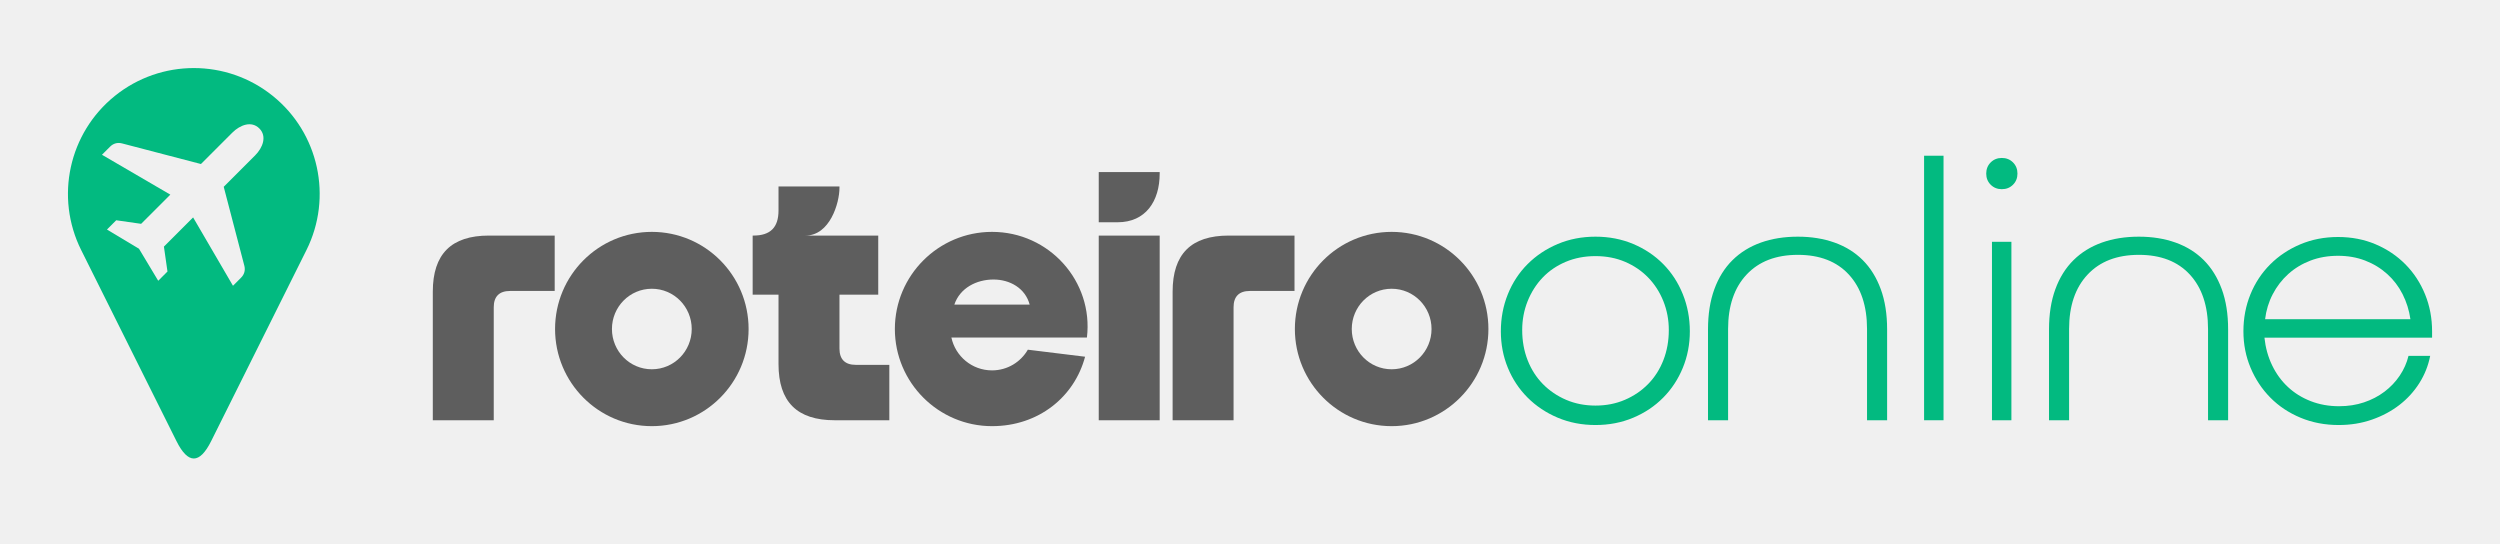
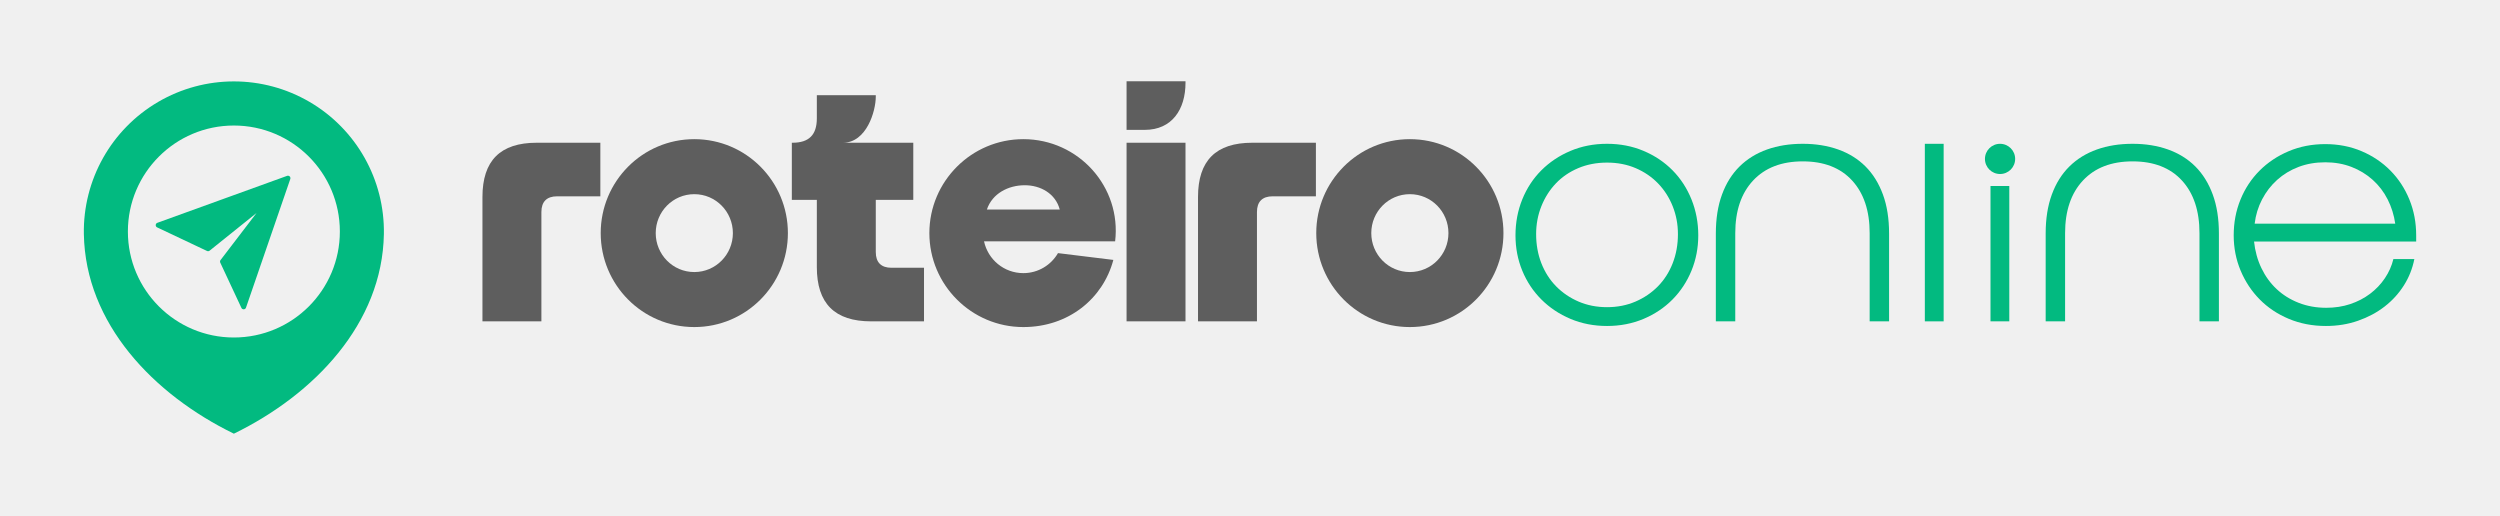
- <svg xmlns="http://www.w3.org/2000/svg" viewBox="0 0 1048.4 228.0" width="1048" height="228">
-   <g transform="translate(81.28 81.28) scale(1.0556)">
-     <defs>
-       <mask id="mverde-cinzah" maskUnits="userSpaceOnUse" x="-60" y="-60" width="120" height="200">
-         <rect x="-60" y="-60" width="120" height="200" fill="#fff" />
-         <g fill="#000">
-           <g transform="translate(0 0) rotate(45) translate(-40.00 -40.00) scale(0.8)">
-             <path d="M50 4 C55.5 4 58 9.5 58 15 L58 37 L93 57.5 C95 58.7 96 60.6 96 62.8 L96 68.5 L58 58.5 L58 79 L68 86.5 L68 93 L50 88.5 L32 93 L32 86.5 L42 79 L42 58.5 L4 68.5 L4 62.8 C4 60.6 5 58.7 7 57.5 L42 37 L42 15 C42 9.5 44.5 4 50 4 Z" />
-           </g>
-         </g>
-       </mask>
-     </defs>
-     <path d="M-44.74 22.32 A50.0 50.0 0 1 1 44.74 22.32 L6.88 98.22 Q0 112.00 -6.88 98.22 Z" fill="#02BA80" mask="url(#mverde-cinzah)" />
+ <svg xmlns="http://www.w3.org/2000/svg" viewBox="0 0 1081.9 223.4" width="1082" height="223">
+   <g transform="translate(100.38 31.15) scale(0.1492)">
+     <g transform="translate(-540.5)">
+       <path fill-rule="evenodd" fill="#02BA80" d="M976.43 471.61 C971.89 731.57 774.18 937.53 540.50 1051.50 C306.82 937.53 109.11 731.57 104.57 471.61 A436.0 436.0 0 1 1 976.43 471.61Z M232.5 464.0 a308.0 308.0 0 1 0 616.0 0 a308.0 308.0 0 1 0 -616.0 0Z" />
+       <polygon points="697.64,309.03 320.58,445.49 465.53,514.01 648.25,367.28 507.49,551.36 568.93,682.86" fill="#02BA80" stroke="#02BA80" stroke-width="14.44" stroke-linejoin="round" />
+     </g>
  </g>
-   <g transform="translate(-51.06 -247.02)">
+   <g transform="translate(-24.40 -283.88)">
    <g fill="#5E5E5E">
      <path d="M 258.117 423.211 L 232.559 423.211 L 232.559 369.309 C 232.559 353.508 240.305 345.766 256.105 345.766 L 283.676 345.766 L 283.676 368.996 L 264.934 368.996 C 260.441 368.996 258.117 371.32 258.117 375.812 Z M 258.117 423.211 " />
      <path d="M 324.41 401.836 C 333.707 401.836 341.141 394.246 341.141 384.949 C 341.141 375.656 333.707 368.066 324.41 368.066 C 315.117 368.066 307.684 375.656 307.684 384.949 C 307.684 394.246 315.117 401.836 324.41 401.836 M 324.41 344.215 C 346.871 344.215 364.992 362.492 364.992 384.949 C 364.992 407.41 346.871 425.688 324.41 425.688 C 301.953 425.688 283.832 407.41 283.832 384.949 C 283.832 362.492 301.953 344.215 324.41 344.215 " />
      <path d="M 377.539 325.164 L 403.098 325.164 L 403.098 325.781 C 403.098 332.133 399.07 345.766 388.848 345.766 L 419.359 345.766 L 419.359 370.547 L 403.098 370.547 L 403.098 393.16 C 403.098 397.652 405.422 399.977 409.91 399.977 L 424.008 399.977 L 424.008 423.211 L 401.082 423.211 C 385.285 423.211 377.539 415.465 377.539 399.668 L 377.539 370.547 L 366.695 370.547 L 366.695 345.766 L 367.008 345.766 C 374.133 345.766 377.539 342.355 377.539 335.23 Z M 377.539 325.164 " />
      <path d="M 482.867 374.727 C 481.008 367.758 474.504 364.195 467.688 364.195 C 460.562 364.195 453.594 367.758 451.27 374.727 Z M 467.066 402.301 C 473.574 402.301 479.148 398.738 482.094 393.625 L 506.102 396.57 C 501.609 413.453 486.582 425.688 467.066 425.688 C 444.609 425.688 426.332 407.41 426.332 384.953 C 426.332 362.492 444.609 344.215 467.066 344.215 C 491.074 344.215 509.664 364.969 506.875 388.516 L 450.031 388.516 C 451.734 396.414 458.703 402.301 467.066 402.301 " />
      <path d="M 511.828 345.766 L 537.387 345.766 L 537.387 423.211 L 511.828 423.211 Z M 519.73 340.188 L 511.828 340.188 L 511.828 319.121 L 537.387 319.121 L 537.387 319.742 C 537.387 331.359 531.5 340.188 519.73 340.188 " />
      <path d="M 568.367 423.211 L 542.809 423.211 L 542.809 369.309 C 542.809 353.508 550.555 345.766 566.352 345.766 L 593.926 345.766 L 593.926 368.996 L 575.18 368.996 C 570.691 368.996 568.367 371.32 568.367 375.812 Z M 568.367 423.211 " />
      <path d="M 634.66 401.836 C 643.953 401.836 651.391 394.246 651.391 384.949 C 651.391 375.656 643.953 368.066 634.66 368.066 C 625.367 368.066 617.934 375.656 617.934 384.949 C 617.934 394.246 625.367 401.836 634.66 401.836 M 634.66 344.215 C 657.121 344.215 675.242 362.492 675.242 384.949 C 675.242 407.41 657.121 425.688 634.66 425.688 C 612.203 425.688 594.078 407.41 594.078 384.949 C 594.078 362.492 612.203 344.215 634.66 344.215 " />
    </g>
    <g fill="#02BA80">
      <path d="M 720.148 354.379 C 715.605 354.379 711.438 355.184 707.652 356.785 C 703.867 358.391 700.637 360.594 697.965 363.402 C 695.289 366.207 693.195 369.508 691.68 373.293 C 690.168 377.082 689.41 381.109 689.41 385.387 C 689.41 389.93 690.168 394.141 691.68 398.016 C 693.195 401.891 695.336 405.234 698.098 408.043 C 700.855 410.848 704.113 413.051 707.852 414.656 C 711.594 416.258 715.695 417.062 720.148 417.062 C 724.602 417.062 728.703 416.258 732.445 414.656 C 736.188 413.051 739.438 410.848 742.203 408.043 C 744.961 405.234 747.102 401.891 748.617 398.016 C 750.129 394.141 750.891 389.93 750.891 385.387 C 750.891 381.109 750.129 377.082 748.617 373.293 C 747.102 369.508 744.984 366.207 742.27 363.402 C 739.551 360.594 736.32 358.391 732.578 356.785 C 728.836 355.184 724.695 354.379 720.148 354.379 M 720.148 425.215 C 714.445 425.215 709.168 424.188 704.312 422.141 C 699.453 420.09 695.246 417.285 691.68 413.719 C 688.117 410.16 685.355 405.992 683.395 401.223 C 681.434 396.461 680.457 391.355 680.457 385.922 C 680.457 380.398 681.434 375.211 683.395 370.352 C 685.355 365.496 688.117 361.285 691.68 357.723 C 695.246 354.16 699.453 351.352 704.312 349.301 C 709.168 347.254 714.445 346.227 720.148 346.227 C 725.852 346.227 731.129 347.254 735.988 349.301 C 740.844 351.352 745.031 354.16 748.551 357.723 C 752.07 361.285 754.809 365.496 756.77 370.352 C 758.727 375.211 759.711 380.398 759.711 385.922 C 759.711 391.355 758.727 396.461 756.77 401.223 C 754.809 405.992 752.07 410.16 748.551 413.719 C 745.031 417.285 740.844 420.09 735.988 422.141 C 731.129 424.188 725.852 425.215 720.148 425.215 " />
      <path d="M 775.75 423.211 L 767.328 423.211 L 767.328 385.117 C 767.328 378.703 768.219 373.07 770.004 368.215 C 771.781 363.359 774.324 359.305 777.621 356.051 C 780.914 352.801 784.883 350.352 789.516 348.699 C 794.145 347.051 799.316 346.227 805.02 346.227 C 810.633 346.227 815.754 347.051 820.391 348.699 C 825.02 350.352 828.965 352.801 832.219 356.051 C 835.469 359.305 837.984 363.359 839.77 368.215 C 841.551 373.07 842.441 378.703 842.441 385.117 L 842.441 423.211 L 834.02 423.211 L 834.02 384.988 C 834.02 375.277 831.48 367.656 826.402 362.133 C 821.324 356.609 814.195 353.848 805.02 353.848 C 795.84 353.848 788.668 356.609 783.5 362.133 C 778.332 367.656 775.75 375.277 775.75 384.988 Z M 775.75 423.211 " />
-       <path d="M 866.098 423.211 L 857.945 423.211 L 857.945 312.281 L 866.098 312.281 Z M 866.098 423.211 " />
-       <path d="M 886.41 348.367 L 894.562 348.367 L 894.562 423.211 L 886.41 423.211 Z M 884.004 319.766 C 884.004 317.895 884.629 316.336 885.875 315.086 C 887.121 313.84 888.684 313.215 890.555 313.215 C 892.426 313.215 893.98 313.84 895.23 315.086 C 896.48 316.336 897.102 317.895 897.102 319.766 C 897.102 321.637 896.48 323.195 895.23 324.441 C 893.98 325.691 892.426 326.312 890.555 326.312 C 888.684 326.312 887.121 325.691 885.875 324.441 C 884.629 323.195 884.004 321.637 884.004 319.766 " />
+       <path d="M866.098 423.211 L857.945 423.211 L857.945 346.23 L866.098 346.23 Z" />
+       <path d="M886.41 364.528 L894.562 364.528 L894.562 423.211 L886.41 423.211 Z M884.006 352.779 a6.549 6.549 0 1 0 13.098 0 a6.549 6.549 0 1 0 -13.098 0Z" />
      <path d="M 918.754 423.211 L 910.332 423.211 L 910.332 385.117 C 910.332 378.703 911.223 373.07 913.008 368.215 C 914.789 363.359 917.328 359.305 920.625 356.051 C 923.918 352.801 927.887 350.352 932.52 348.699 C 937.152 347.051 942.32 346.227 948.023 346.227 C 953.637 346.227 958.758 347.051 963.395 348.699 C 968.023 350.352 971.969 352.801 975.223 356.051 C 978.473 359.305 980.988 363.359 982.773 368.215 C 984.555 373.07 985.445 378.703 985.445 385.117 L 985.445 423.211 L 977.023 423.211 L 977.023 384.988 C 977.023 375.277 974.484 367.656 969.406 362.133 C 964.328 356.609 957.199 353.848 948.023 353.848 C 938.844 353.848 931.672 356.609 926.508 362.133 C 921.336 367.656 918.754 375.277 918.754 384.988 Z M 918.754 423.211 " />
      <path d="M 1061.895 380.844 C 1061.359 377.102 1060.266 373.605 1058.617 370.352 C 1056.969 367.102 1054.809 364.27 1052.137 361.863 C 1049.461 359.461 1046.391 357.59 1042.914 356.25 C 1039.441 354.914 1035.652 354.246 1031.555 354.246 C 1027.367 354.246 1023.512 354.914 1019.992 356.25 C 1016.473 357.59 1013.379 359.461 1010.703 361.863 C 1008.031 364.27 1005.848 367.102 1004.156 370.352 C 1002.461 373.605 1001.395 377.102 1000.949 380.844 Z M 1000.68 388.594 C 1001.125 392.785 1002.195 396.637 1003.887 400.156 C 1005.578 403.676 1007.785 406.703 1010.504 409.242 C 1013.219 411.785 1016.406 413.766 1020.062 415.191 C 1023.711 416.617 1027.676 417.328 1031.957 417.328 C 1035.699 417.328 1039.172 416.797 1042.379 415.727 C 1045.586 414.656 1048.461 413.164 1051 411.25 C 1053.539 409.332 1055.676 407.086 1057.414 404.5 C 1059.152 401.918 1060.375 399.152 1061.09 396.215 L 1070.18 396.215 C 1069.375 400.312 1067.863 404.121 1065.633 407.641 C 1063.406 411.16 1060.621 414.211 1057.281 416.797 C 1053.941 419.379 1050.109 421.43 1045.789 422.941 C 1041.465 424.457 1036.812 425.215 1031.82 425.215 C 1026.027 425.215 1020.684 424.188 1015.785 422.141 C 1010.883 420.094 1006.672 417.285 1003.152 413.719 C 999.633 410.16 996.871 405.992 994.867 401.223 C 992.863 396.461 991.859 391.355 991.859 385.922 C 991.859 380.398 992.84 375.23 994.801 370.418 C 996.758 365.605 999.523 361.422 1003.086 357.855 C 1006.648 354.293 1010.859 351.484 1015.715 349.434 C 1020.57 347.387 1025.852 346.363 1031.555 346.363 C 1037.254 346.363 1042.512 347.387 1047.324 349.434 C 1052.137 351.484 1056.301 354.293 1059.82 357.855 C 1063.34 361.422 1066.078 365.605 1068.039 370.418 C 1070 375.23 1070.98 380.398 1070.98 385.922 L 1070.98 388.594 Z M 1000.68 388.594 " />
    </g>
  </g>
</svg>
